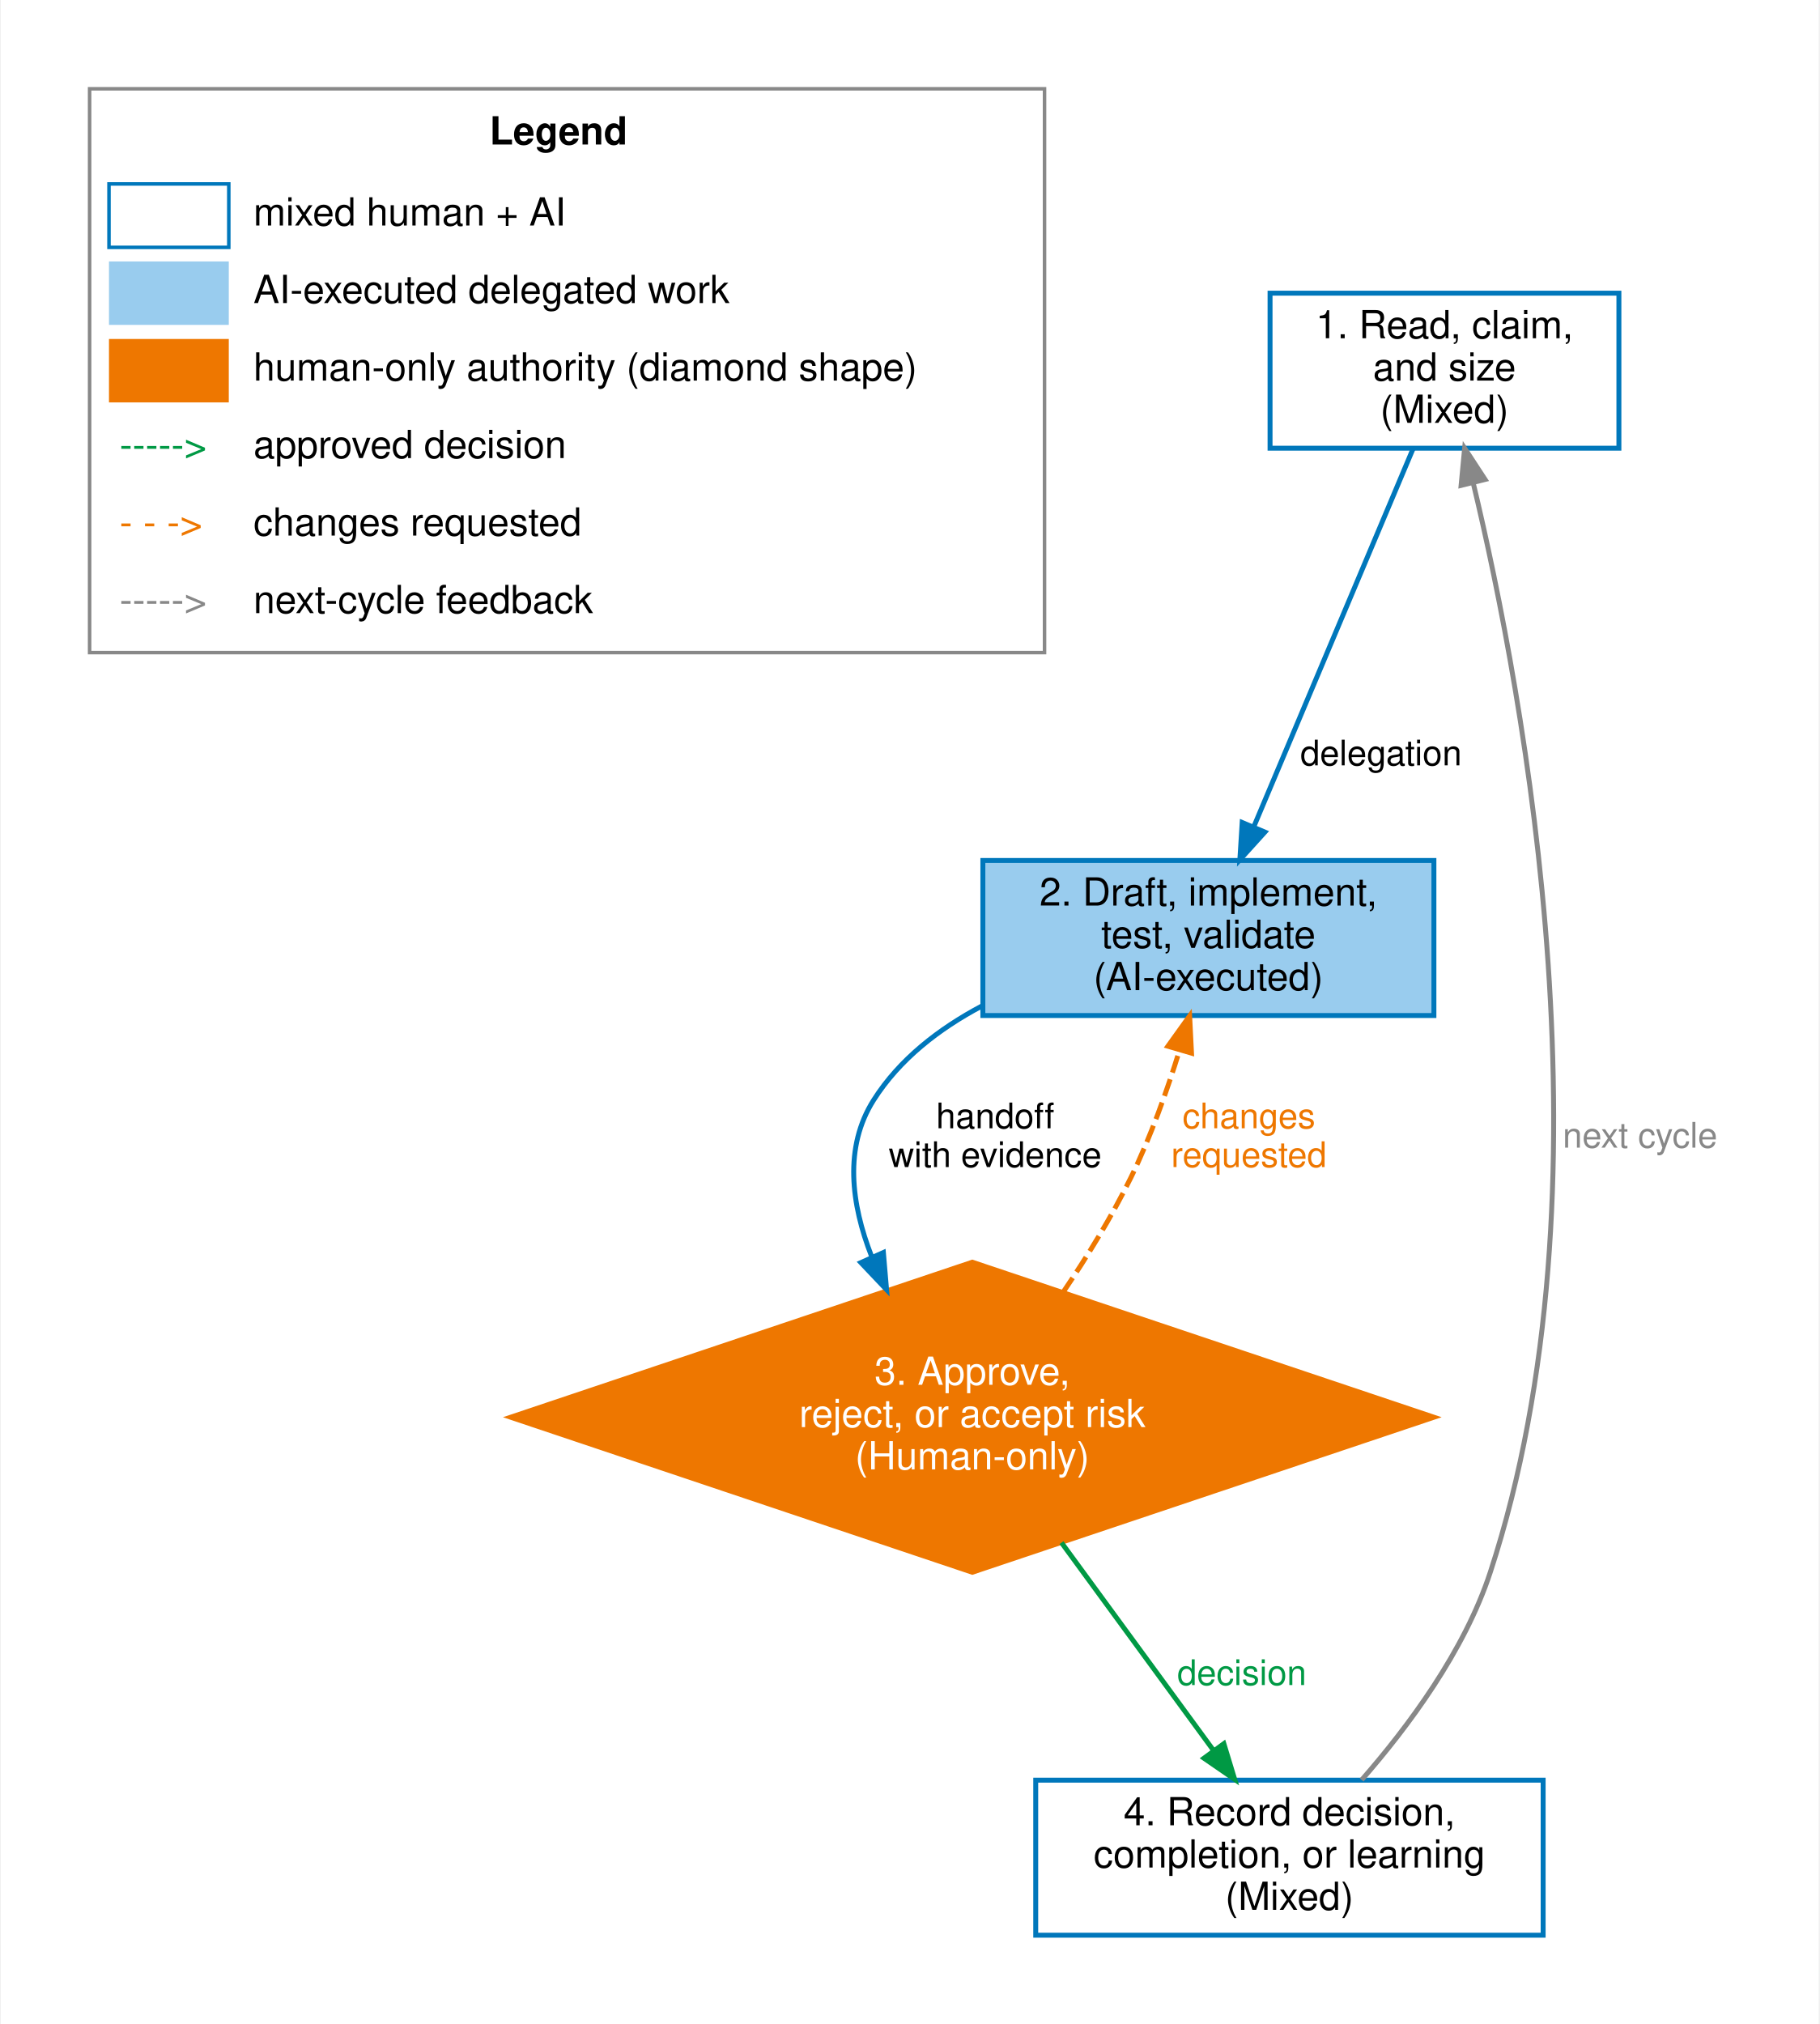
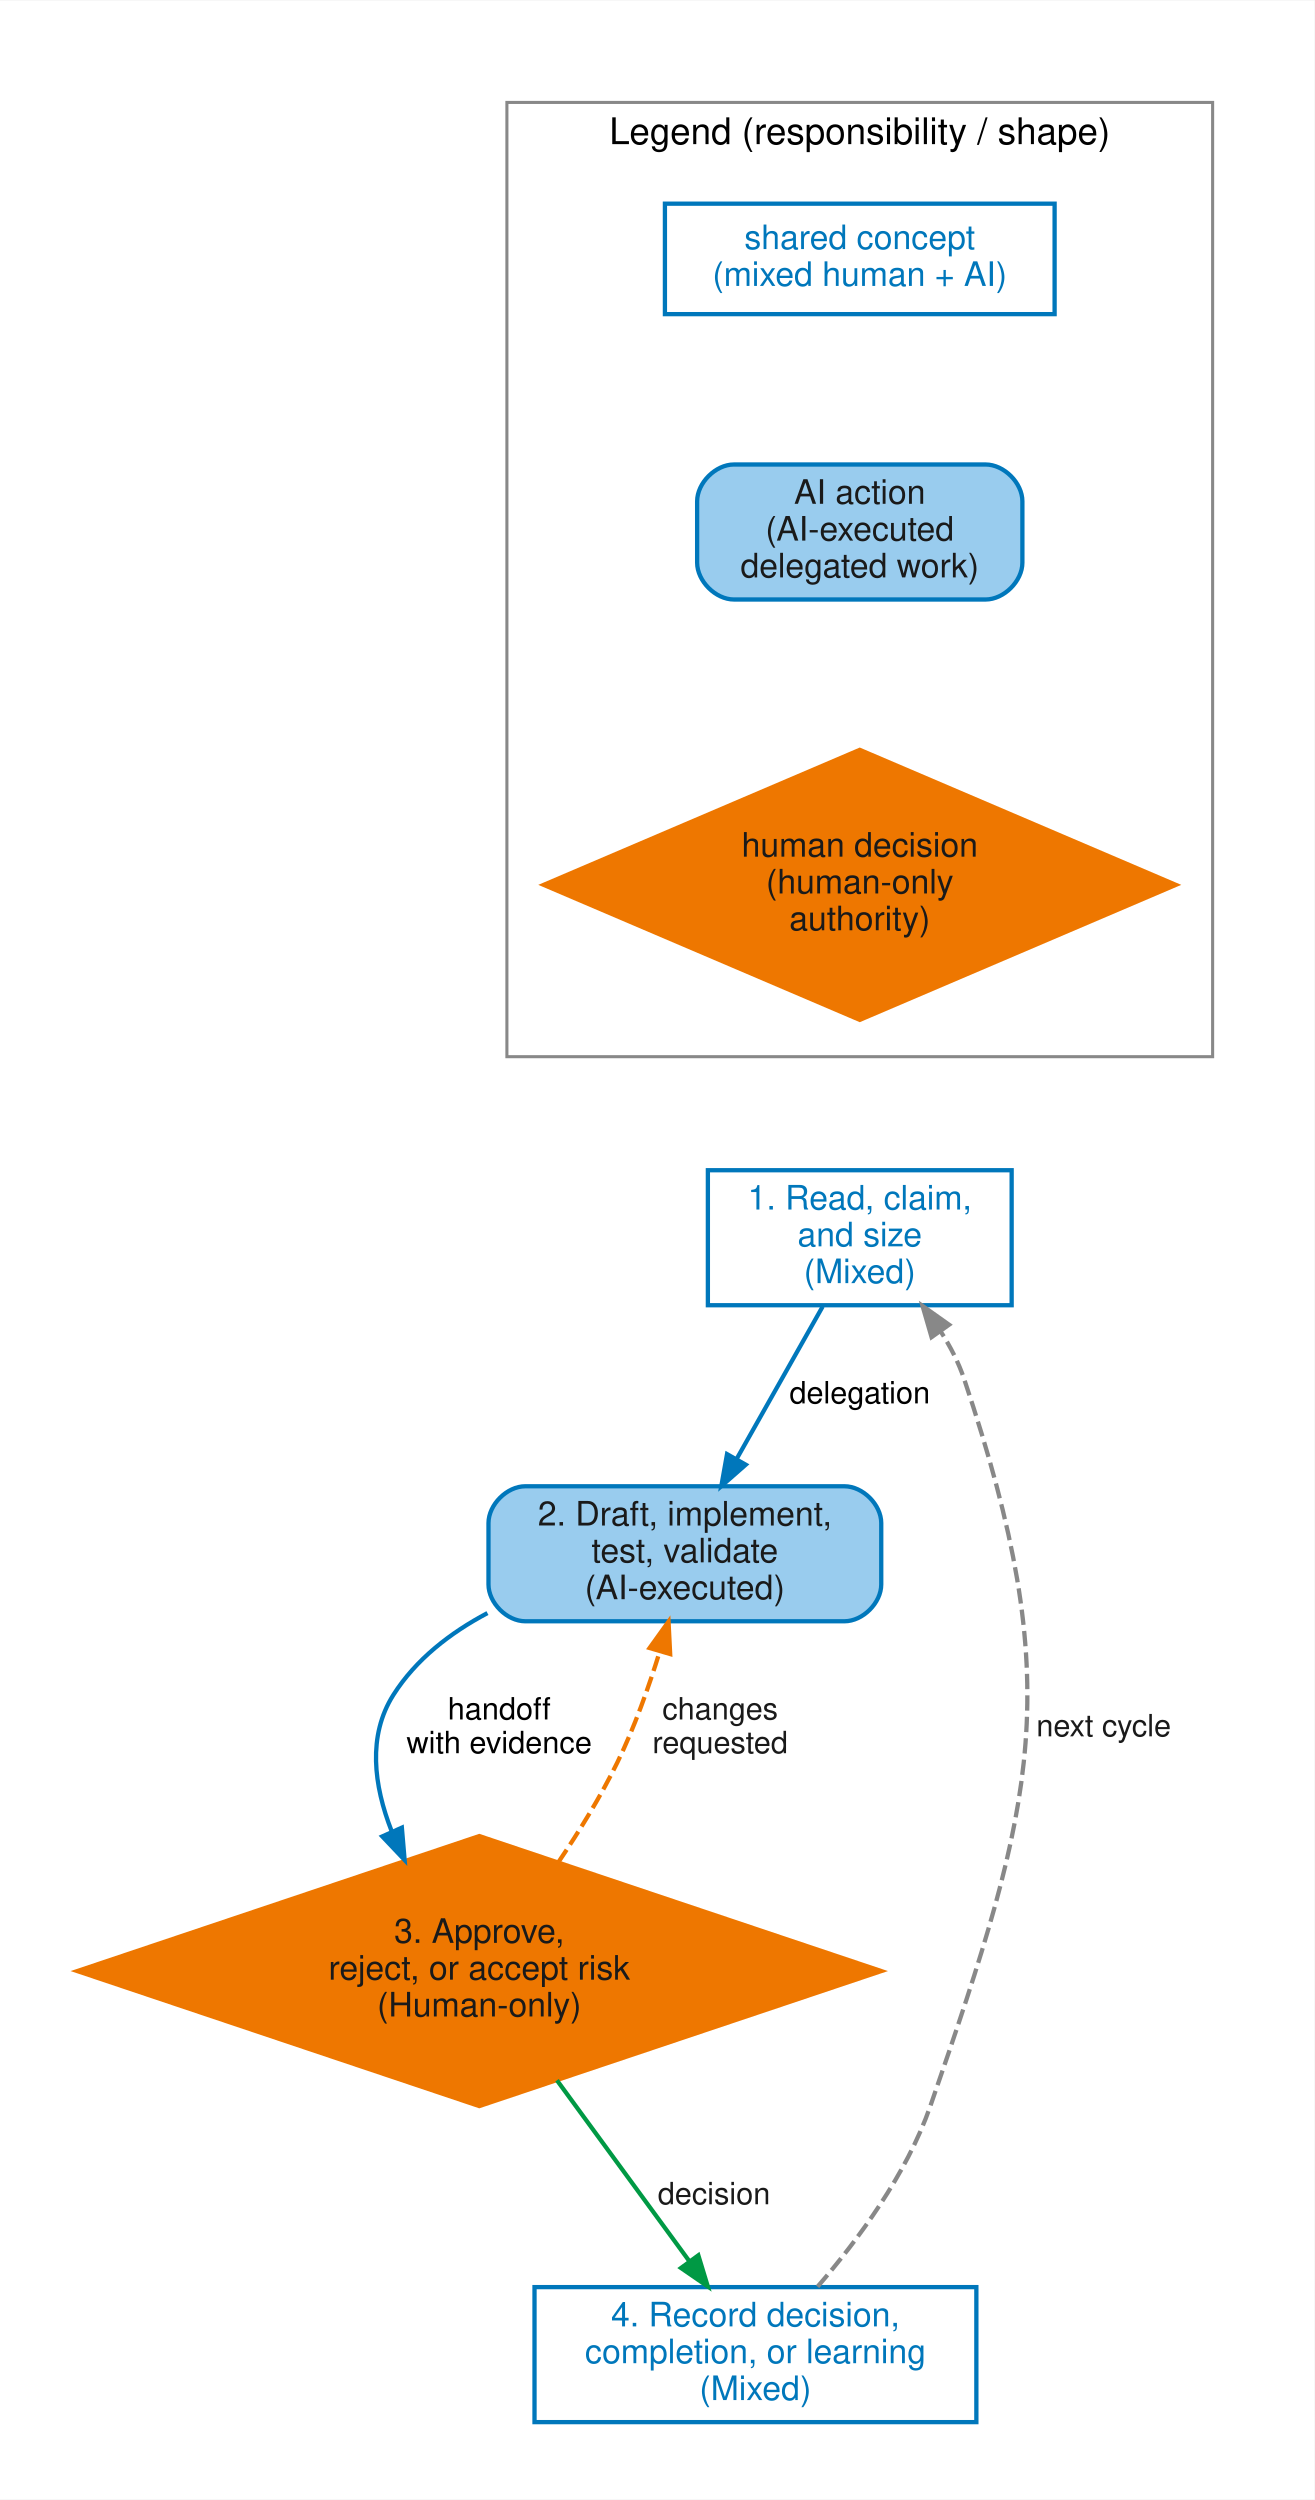
- <svg xmlns="http://www.w3.org/2000/svg" width="516pt" height="574pt" viewBox="0.00 0.00 515.90 574.40">
-   <g id="graph0" class="graph" transform="scale(1 1) rotate(0) translate(25.2 549.2)">
-     <polygon fill="white" stroke="transparent" points="-25.2,25.2 -25.2,-549.2 490.7,-549.2 490.7,25.2 -25.2,25.2" />
+ <svg xmlns="http://www.w3.org/2000/svg" width="428pt" height="814pt" viewBox="0.00 0.00 428.40 814.40">
+   <g id="graph0" class="graph" transform="scale(1 1) rotate(0) translate(25.2 789.2)">
+     <polygon fill="white" stroke="transparent" points="-25.2,25.2 -25.2,-789.2 403.2,-789.2 403.2,25.2 -25.2,25.2" />
+     <g id="clust1" class="cluster">
+       <polygon fill="white" stroke="#888888" points="140,-445 140,-756 370,-756 370,-445 140,-445" />
+       <text text-anchor="middle" x="255" y="-742.4" font-family="Helvetica,sans-Serif" font-size="12.00">Legend (responsibility / shape)</text>
+     </g>
    <g id="node1" class="node">
-       <polygon fill="white" stroke="transparent" stroke-width="1.4" points="271,-524 0,-524 0,-364 271,-364 271,-524" />
-       <polygon fill="white" stroke="transparent" points="0,-364 0,-524 271,-524 271,-364 0,-364" />
-       <text text-anchor="start" x="113.5" y="-508.2" font-family="Helvetica,sans-Serif" font-weight="bold" font-size="11.00">Legend</text>
-       <polygon fill="none" stroke="#0077bb" points="5.5,-479 5.5,-497 39.5,-497 39.5,-479 5.5,-479" />
-       <text text-anchor="start" x="46.5" y="-485.2" font-family="Helvetica,sans-Serif" font-size="11.00">mixed human + AI</text>
-       <polygon fill="#99ccee" stroke="transparent" points="5.5,-457 5.5,-475 39.5,-475 39.5,-457 5.5,-457" />
-       <text text-anchor="start" x="46.5" y="-463.2" font-family="Helvetica,sans-Serif" font-size="11.00">AI-executed delegated work</text>
-       <polygon fill="#ee7700" stroke="transparent" points="5.5,-435 5.5,-453 39.5,-453 39.5,-435 5.5,-435" />
-       <text text-anchor="start" x="46.5" y="-441.2" font-family="Helvetica,sans-Serif" font-size="11.00">human-only authority (diamond shape)</text>
-       <text text-anchor="start" x="8.5" y="-419.2" font-family="Helvetica,sans-Serif" font-size="11.00" fill="#009944">-----&gt;</text>
-       <text text-anchor="start" x="46.5" y="-419.2" font-family="Helvetica,sans-Serif" font-size="11.00">approved decision</text>
-       <text text-anchor="start" x="8.5" y="-397.2" font-family="Helvetica,sans-Serif" font-size="11.00" fill="#ee7700">- - -&gt;</text>
-       <text text-anchor="start" x="46.5" y="-397.2" font-family="Helvetica,sans-Serif" font-size="11.00">changes requested</text>
-       <text text-anchor="start" x="8.5" y="-375.2" font-family="Helvetica,sans-Serif" font-size="11.00" fill="#888888">-----&gt;</text>
-       <text text-anchor="start" x="46.5" y="-375.2" font-family="Helvetica,sans-Serif" font-size="11.00">next-cycle feedback</text>
-       <polygon fill="none" stroke="#888888" points="0,-364 0,-524 271,-524 271,-364 0,-364" />
+       <polygon fill="white" stroke="#0077bb" stroke-width="1.4" points="318.5,-723 191.5,-723 191.5,-687 318.5,-687 318.5,-723" />
+       <text text-anchor="middle" x="255" y="-708.2" font-family="Helvetica,sans-Serif" font-size="11.00" fill="#0077bb">shared concept</text>
+       <text text-anchor="middle" x="255" y="-696.2" font-family="Helvetica,sans-Serif" font-size="11.00" fill="#0077bb">(mixed human + AI)</text>
    </g>
    <g id="node2" class="node">
-       <polygon fill="white" stroke="#0077bb" stroke-width="1.4" points="434,-466 335,-466 335,-422 434,-422 434,-466" />
-       <text text-anchor="middle" x="384.5" y="-453.2" font-family="Helvetica,sans-Serif" font-size="11.00">1. Read, claim,</text>
-       <text text-anchor="middle" x="384.5" y="-441.2" font-family="Helvetica,sans-Serif" font-size="11.00">and size</text>
-       <text text-anchor="middle" x="384.5" y="-429.2" font-family="Helvetica,sans-Serif" font-size="11.00">(Mixed)</text>
+       <path fill="#99ccee" stroke="#0077bb" stroke-width="1.4" d="M296,-638C296,-638 214,-638 214,-638 208,-638 202,-632 202,-626 202,-626 202,-606 202,-606 202,-600 208,-594 214,-594 214,-594 296,-594 296,-594 302,-594 308,-600 308,-606 308,-606 308,-626 308,-626 308,-632 302,-638 296,-638" />
+       <text text-anchor="middle" x="255" y="-625.2" font-family="Helvetica,sans-Serif" font-size="11.00" fill="#1a1a1a">AI action</text>
+       <text text-anchor="middle" x="255" y="-613.2" font-family="Helvetica,sans-Serif" font-size="11.00" fill="#1a1a1a">(AI-executed</text>
+       <text text-anchor="middle" x="255" y="-601.2" font-family="Helvetica,sans-Serif" font-size="11.00" fill="#1a1a1a">delegated work)</text>
    </g>
    <g id="node3" class="node">
-       <polygon fill="#99ccee" stroke="#0077bb" stroke-width="1.4" points="381.5,-305 253.5,-305 253.5,-261 381.5,-261 381.5,-305" />
-       <text text-anchor="middle" x="317.5" y="-292.2" font-family="Helvetica,sans-Serif" font-size="11.00">2. Draft, implement,</text>
-       <text text-anchor="middle" x="317.5" y="-280.2" font-family="Helvetica,sans-Serif" font-size="11.00">test, validate</text>
-       <text text-anchor="middle" x="317.5" y="-268.2" font-family="Helvetica,sans-Serif" font-size="11.00">(AI-executed)</text>
-     </g>
-     <g id="edge1" class="edge">
-       <path fill="none" stroke="#0077bb" stroke-width="1.4" d="M375.6,-421.89C364.04,-394.44 343.76,-346.32 330.48,-314.8" />
-       <polygon fill="#0077bb" stroke="#0077bb" stroke-width="1.4" points="333.54,-313.06 326.43,-305.2 327.09,-315.78 333.54,-313.06" />
-       <text text-anchor="middle" x="366.5" y="-332" font-family="Helvetica,sans-Serif" font-size="10.00">delegation</text>
+       <polygon fill="#ee7700" stroke="#ee7700" stroke-width="1.4" points="255,-545 152,-501 255,-457 358,-501 255,-545" />
+       <text text-anchor="middle" x="255" y="-510.2" font-family="Helvetica,sans-Serif" font-size="11.00" fill="#1a1a1a">human decision</text>
+       <text text-anchor="middle" x="255" y="-498.2" font-family="Helvetica,sans-Serif" font-size="11.00" fill="#1a1a1a">(human-only</text>
+       <text text-anchor="middle" x="255" y="-486.2" font-family="Helvetica,sans-Serif" font-size="11.00" fill="#1a1a1a">authority)</text>
    </g>
    <g id="node4" class="node">
-       <polygon fill="#ee7700" stroke="#ee7700" stroke-width="1.4" points="250.5,-191 119.5,-147 250.5,-103 381.5,-147 250.5,-191" />
-       <text text-anchor="middle" x="250.5" y="-156.2" font-family="Helvetica,sans-Serif" font-size="11.00" fill="white">3. Approve,</text>
-       <text text-anchor="middle" x="250.5" y="-144.2" font-family="Helvetica,sans-Serif" font-size="11.00" fill="white">reject, or accept risk</text>
-       <text text-anchor="middle" x="250.5" y="-132.2" font-family="Helvetica,sans-Serif" font-size="11.00" fill="white">(Human-only)</text>
-     </g>
-     <g id="edge2" class="edge">
-       <path fill="none" stroke="#0077bb" stroke-width="1.4" d="M253.16,-263.67C241,-257.22 229.82,-248.57 222.5,-237 214.04,-223.64 216.11,-207.53 221.9,-192.7" />
-       <polygon fill="#0077bb" stroke="#0077bb" stroke-width="1.4" points="225.27,-193.75 226.17,-183.19 218.88,-190.88 225.27,-193.75" />
-       <text text-anchor="middle" x="257" y="-229" font-family="Helvetica,sans-Serif" font-size="10.00">handoff</text>
-       <text text-anchor="middle" x="257" y="-218" font-family="Helvetica,sans-Serif" font-size="10.00">with evidence</text>
-     </g>
-     <g id="edge3" class="edge">
-       <path fill="none" stroke="#ee7700" stroke-width="1.4" stroke-dasharray="5,2" d="M276.21,-182.38C283.08,-192.54 290.09,-203.92 295.5,-215 301.07,-226.4 305.73,-239.55 309.32,-251.17" />
-       <polygon fill="#ee7700" stroke="#ee7700" stroke-width="1.4" points="306,-252.29 312.18,-260.9 312.71,-250.32 306,-252.29" />
-       <text text-anchor="middle" x="329" y="-229" font-family="Helvetica,sans-Serif" font-size="10.00" fill="#ee7700">changes</text>
-       <text text-anchor="middle" x="329" y="-218" font-family="Helvetica,sans-Serif" font-size="10.00" fill="#ee7700">requested</text>
+       <polygon fill="white" stroke="#0077bb" stroke-width="1.4" points="304.5,-408 205.5,-408 205.5,-364 304.5,-364 304.5,-408" />
+       <text text-anchor="middle" x="255" y="-395.2" font-family="Helvetica,sans-Serif" font-size="11.00" fill="#0077bb">1. Read, claim,</text>
+       <text text-anchor="middle" x="255" y="-383.2" font-family="Helvetica,sans-Serif" font-size="11.00" fill="#0077bb">and size</text>
+       <text text-anchor="middle" x="255" y="-371.2" font-family="Helvetica,sans-Serif" font-size="11.00" fill="#0077bb">(Mixed)</text>
    </g>
    <g id="node5" class="node">
-       <polygon fill="white" stroke="#0077bb" stroke-width="1.4" points="412.5,-44 268.5,-44 268.5,0 412.5,0 412.5,-44" />
-       <text text-anchor="middle" x="340.5" y="-31.2" font-family="Helvetica,sans-Serif" font-size="11.00">4. Record decision,</text>
-       <text text-anchor="middle" x="340.5" y="-19.2" font-family="Helvetica,sans-Serif" font-size="11.00">completion, or learning</text>
-       <text text-anchor="middle" x="340.5" y="-7.2" font-family="Helvetica,sans-Serif" font-size="11.00">(Mixed)</text>
+       <path fill="#99ccee" stroke="#0077bb" stroke-width="1.4" d="M250,-305C250,-305 146,-305 146,-305 140,-305 134,-299 134,-293 134,-293 134,-273 134,-273 134,-267 140,-261 146,-261 146,-261 250,-261 250,-261 256,-261 262,-267 262,-273 262,-273 262,-293 262,-293 262,-299 256,-305 250,-305" />
+       <text text-anchor="middle" x="198" y="-292.2" font-family="Helvetica,sans-Serif" font-size="11.00" fill="#1a1a1a">2. Draft, implement,</text>
+       <text text-anchor="middle" x="198" y="-280.2" font-family="Helvetica,sans-Serif" font-size="11.00" fill="#1a1a1a">test, validate</text>
+       <text text-anchor="middle" x="198" y="-268.2" font-family="Helvetica,sans-Serif" font-size="11.00" fill="#1a1a1a">(AI-executed)</text>
    </g>
    <g id="edge4" class="edge">
-       <path fill="none" stroke="#009944" stroke-width="1.4" d="M275.81,-111.41C289.39,-92.85 305.96,-70.21 318.92,-52.49" />
-       <polygon fill="#009944" stroke="#009944" stroke-width="1.4" points="321.89,-54.36 324.97,-44.22 316.24,-50.23 321.89,-54.36" />
-       <text text-anchor="middle" x="327" y="-71" font-family="Helvetica,sans-Serif" font-size="10.00" fill="#009944">decision</text>
+       <path fill="none" stroke="#0077bb" stroke-width="1.4" d="M242.91,-363.58C234.77,-349.16 223.92,-329.93 214.92,-313.99" />
+       <polygon fill="#0077bb" stroke="#0077bb" stroke-width="1.4" points="217.84,-312.03 209.88,-305.04 211.74,-315.47 217.84,-312.03" />
+       <text text-anchor="middle" x="255" y="-332" font-family="Helvetica,sans-Serif" font-size="10.00">delegation</text>
+     </g>
+     <g id="node6" class="node">
+       <polygon fill="#ee7700" stroke="#ee7700" stroke-width="1.4" points="131,-191 0,-147 131,-103 262,-147 131,-191" />
+       <text text-anchor="middle" x="131" y="-156.2" font-family="Helvetica,sans-Serif" font-size="11.00" fill="#1a1a1a">3. Approve,</text>
+       <text text-anchor="middle" x="131" y="-144.2" font-family="Helvetica,sans-Serif" font-size="11.00" fill="#1a1a1a">reject, or accept risk</text>
+       <text text-anchor="middle" x="131" y="-132.2" font-family="Helvetica,sans-Serif" font-size="11.00" fill="#1a1a1a">(Human-only)</text>
    </g>
    <g id="edge5" class="edge">
-       <path fill="none" stroke="#888888" stroke-width="1.4" d="M361,-44.07C374.19,-59.13 390.18,-80.63 397.5,-103 433.18,-212.06 407.22,-351.39 392.63,-412.24" />
-       <polygon fill="#888888" stroke="#888888" stroke-width="1.4" points="389.22,-411.45 390.22,-422 396.02,-413.13 389.22,-411.45" />
-       <text text-anchor="middle" x="440" y="-223.5" font-family="Helvetica,sans-Serif" font-size="10.00" fill="#888888">next cycle</text>
+       <path fill="none" stroke="#0077bb" stroke-width="1.4" d="M133.66,-263.67C121.5,-257.22 110.32,-248.57 103,-237 94.54,-223.64 96.61,-207.53 102.4,-192.7" />
+       <polygon fill="#0077bb" stroke="#0077bb" stroke-width="1.4" points="105.77,-193.75 106.67,-183.19 99.38,-190.88 105.77,-193.75" />
+       <text text-anchor="middle" x="137.5" y="-229" font-family="Helvetica,sans-Serif" font-size="10.00">handoff</text>
+       <text text-anchor="middle" x="137.5" y="-218" font-family="Helvetica,sans-Serif" font-size="10.00">with evidence</text>
+     </g>
+     <g id="edge6" class="edge">
+       <path fill="none" stroke="#ee7700" stroke-width="1.4" stroke-dasharray="5,2" d="M156.71,-182.38C163.58,-192.54 170.59,-203.92 176,-215 181.57,-226.4 186.23,-239.55 189.82,-251.17" />
+       <polygon fill="#ee7700" stroke="#ee7700" stroke-width="1.4" points="186.5,-252.29 192.68,-260.9 193.21,-250.32 186.5,-252.29" />
+       <text text-anchor="middle" x="209.5" y="-229" font-family="Helvetica,sans-Serif" font-size="10.00" fill="#1a1a1a">changes</text>
+       <text text-anchor="middle" x="209.5" y="-218" font-family="Helvetica,sans-Serif" font-size="10.00" fill="#1a1a1a">requested</text>
+     </g>
+     <g id="node7" class="node">
+       <polygon fill="white" stroke="#0077bb" stroke-width="1.4" points="293,-44 149,-44 149,0 293,0 293,-44" />
+       <text text-anchor="middle" x="221" y="-31.2" font-family="Helvetica,sans-Serif" font-size="11.00" fill="#0077bb">4. Record decision,</text>
+       <text text-anchor="middle" x="221" y="-19.2" font-family="Helvetica,sans-Serif" font-size="11.00" fill="#0077bb">completion, or learning</text>
+       <text text-anchor="middle" x="221" y="-7.2" font-family="Helvetica,sans-Serif" font-size="11.00" fill="#0077bb">(Mixed)</text>
+     </g>
+     <g id="edge7" class="edge">
+       <path fill="none" stroke="#009944" stroke-width="1.4" d="M156.31,-111.41C169.89,-92.85 186.46,-70.21 199.42,-52.49" />
+       <polygon fill="#009944" stroke="#009944" stroke-width="1.4" points="202.39,-54.36 205.47,-44.22 196.74,-50.23 202.39,-54.36" />
+       <text text-anchor="middle" x="207.5" y="-71" font-family="Helvetica,sans-Serif" font-size="10.00" fill="#1a1a1a">decision</text>
+     </g>
+     <g id="edge8" class="edge">
+       <path fill="none" stroke="#888888" stroke-width="1.4" stroke-dasharray="5,2" d="M241.25,-44.15C254.33,-59.26 270.29,-80.77 278,-103 312.55,-202.62 322.52,-240.02 289,-340 287.21,-345.34 284.51,-350.55 281.4,-355.42" />
+       <polygon fill="#888888" stroke="#888888" stroke-width="1.4" points="278.4,-353.6 275.46,-363.77 284.1,-357.65 278.4,-353.6" />
+       <text text-anchor="middle" x="334.5" y="-223.5" font-family="Helvetica,sans-Serif" font-size="10.00" fill="#1a1a1a">next cycle</text>
    </g>
  </g>
</svg>
